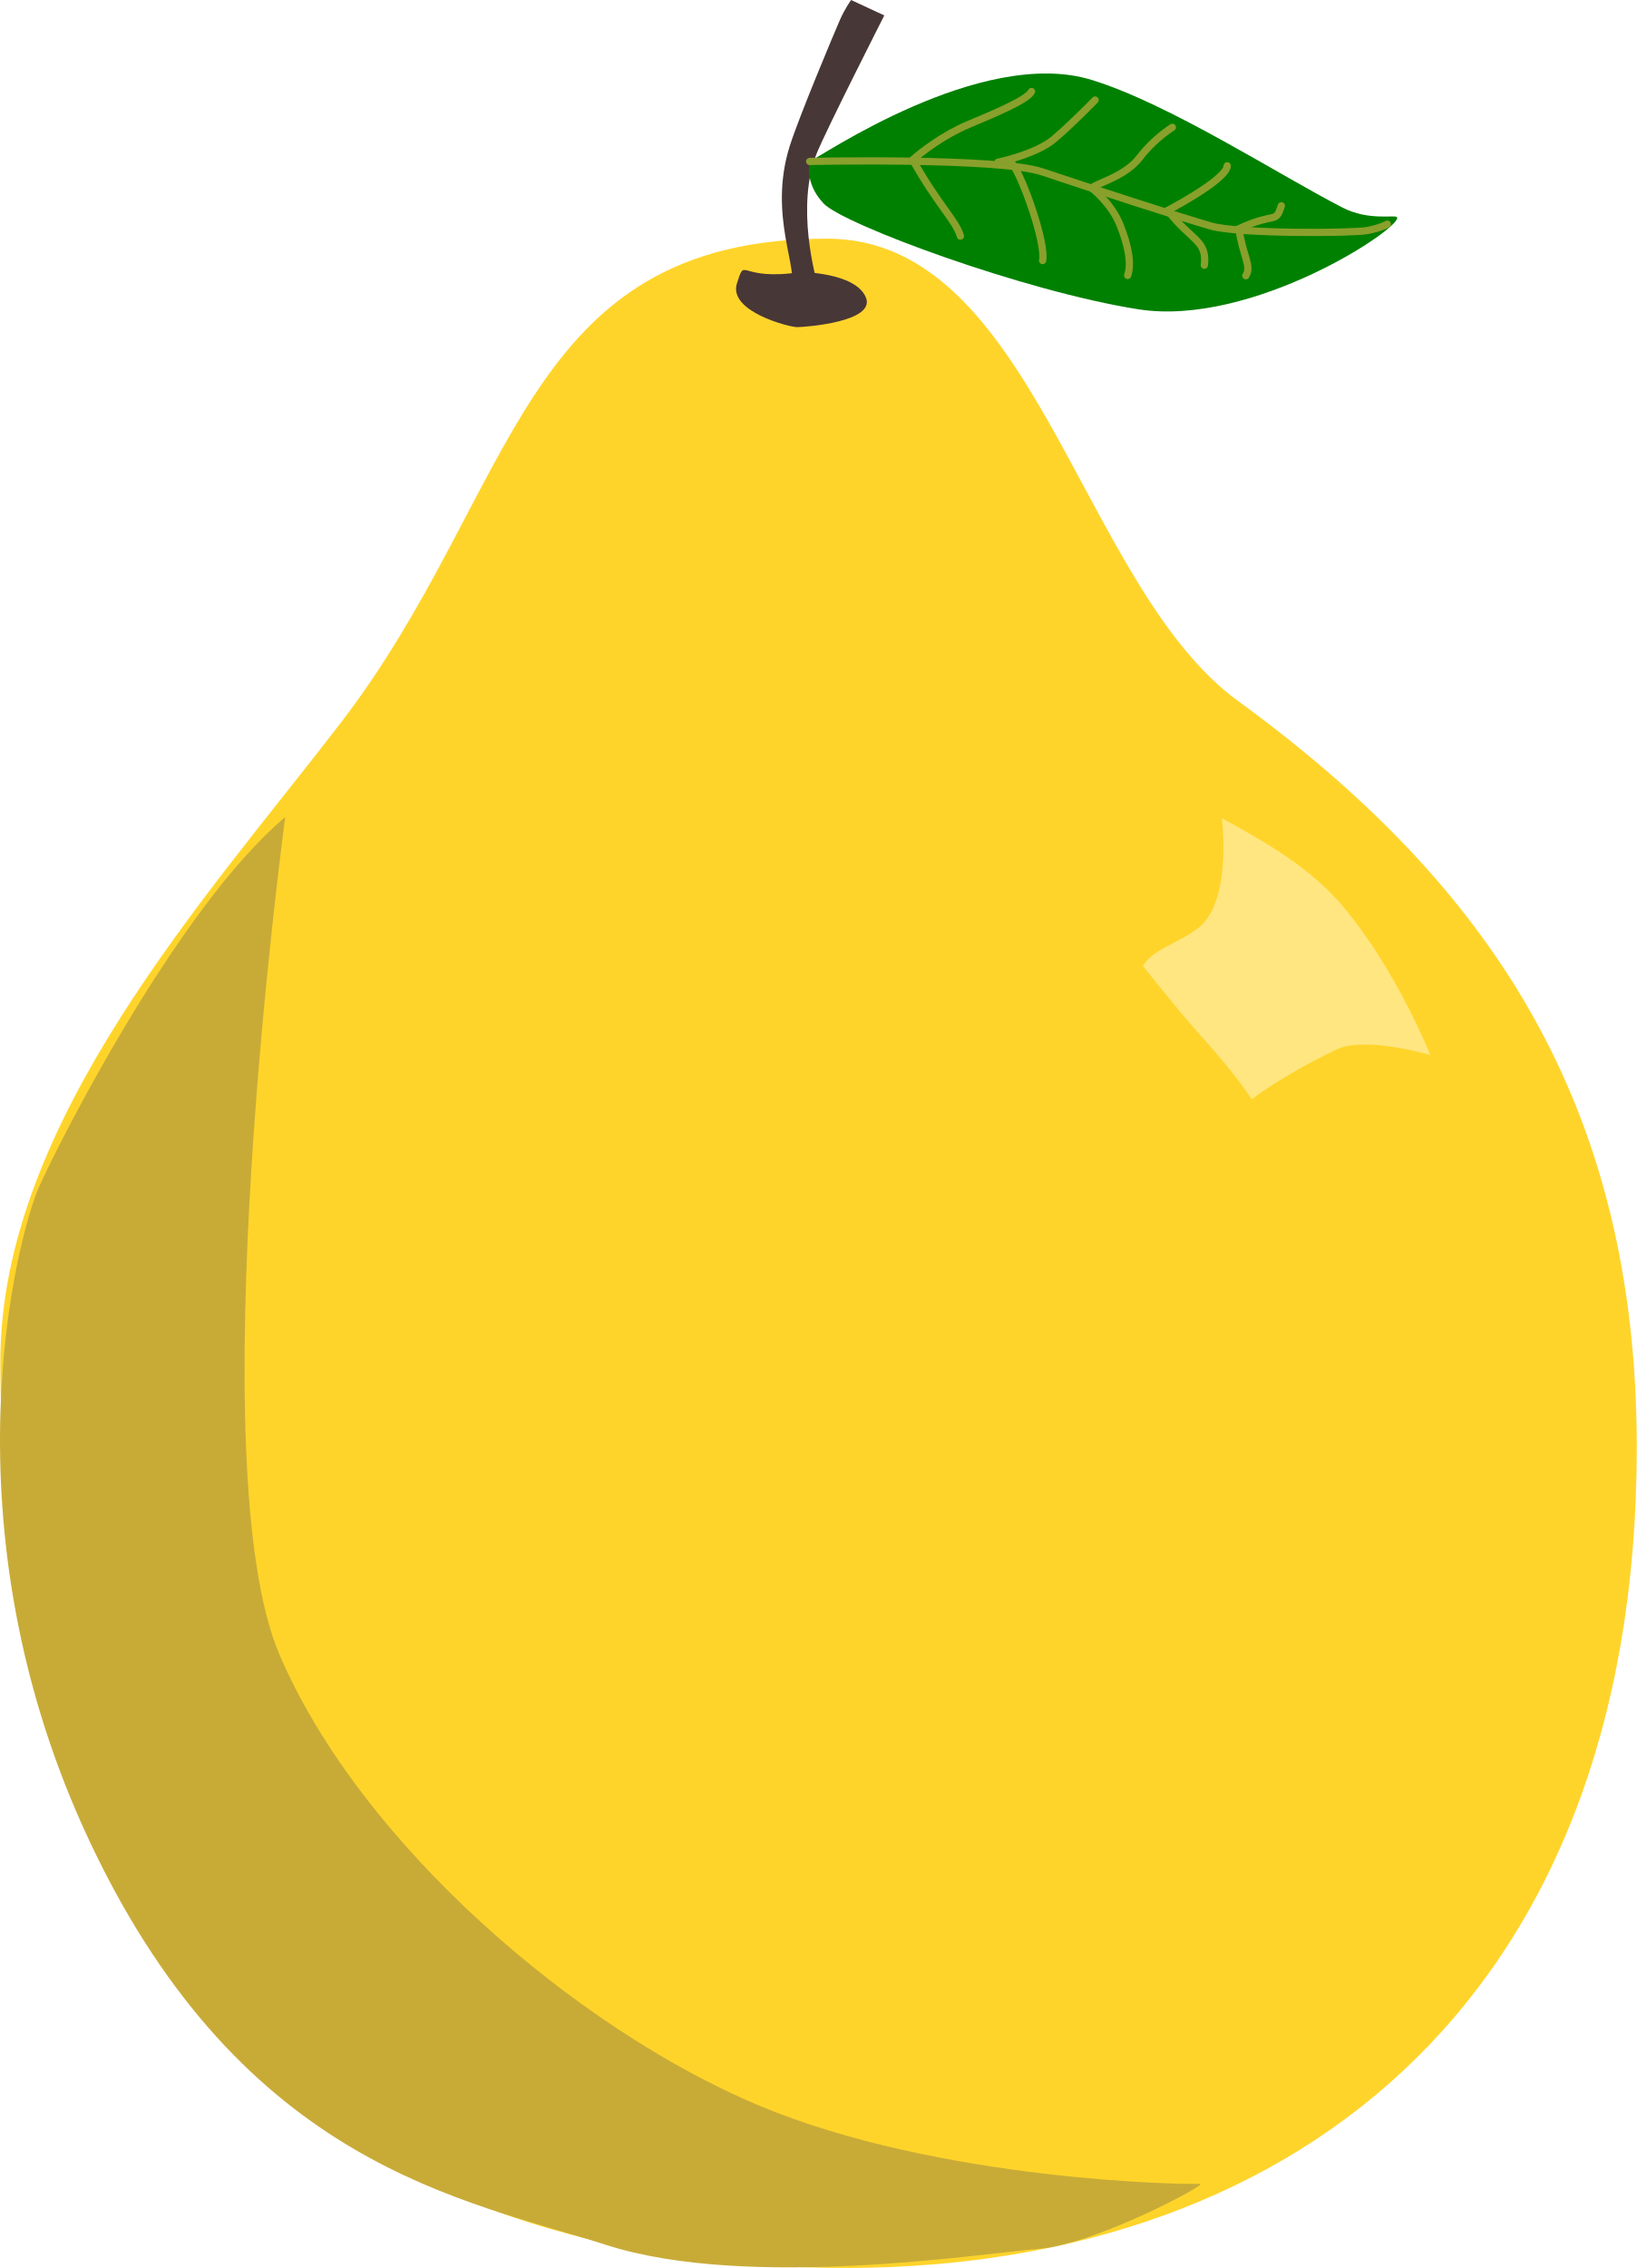
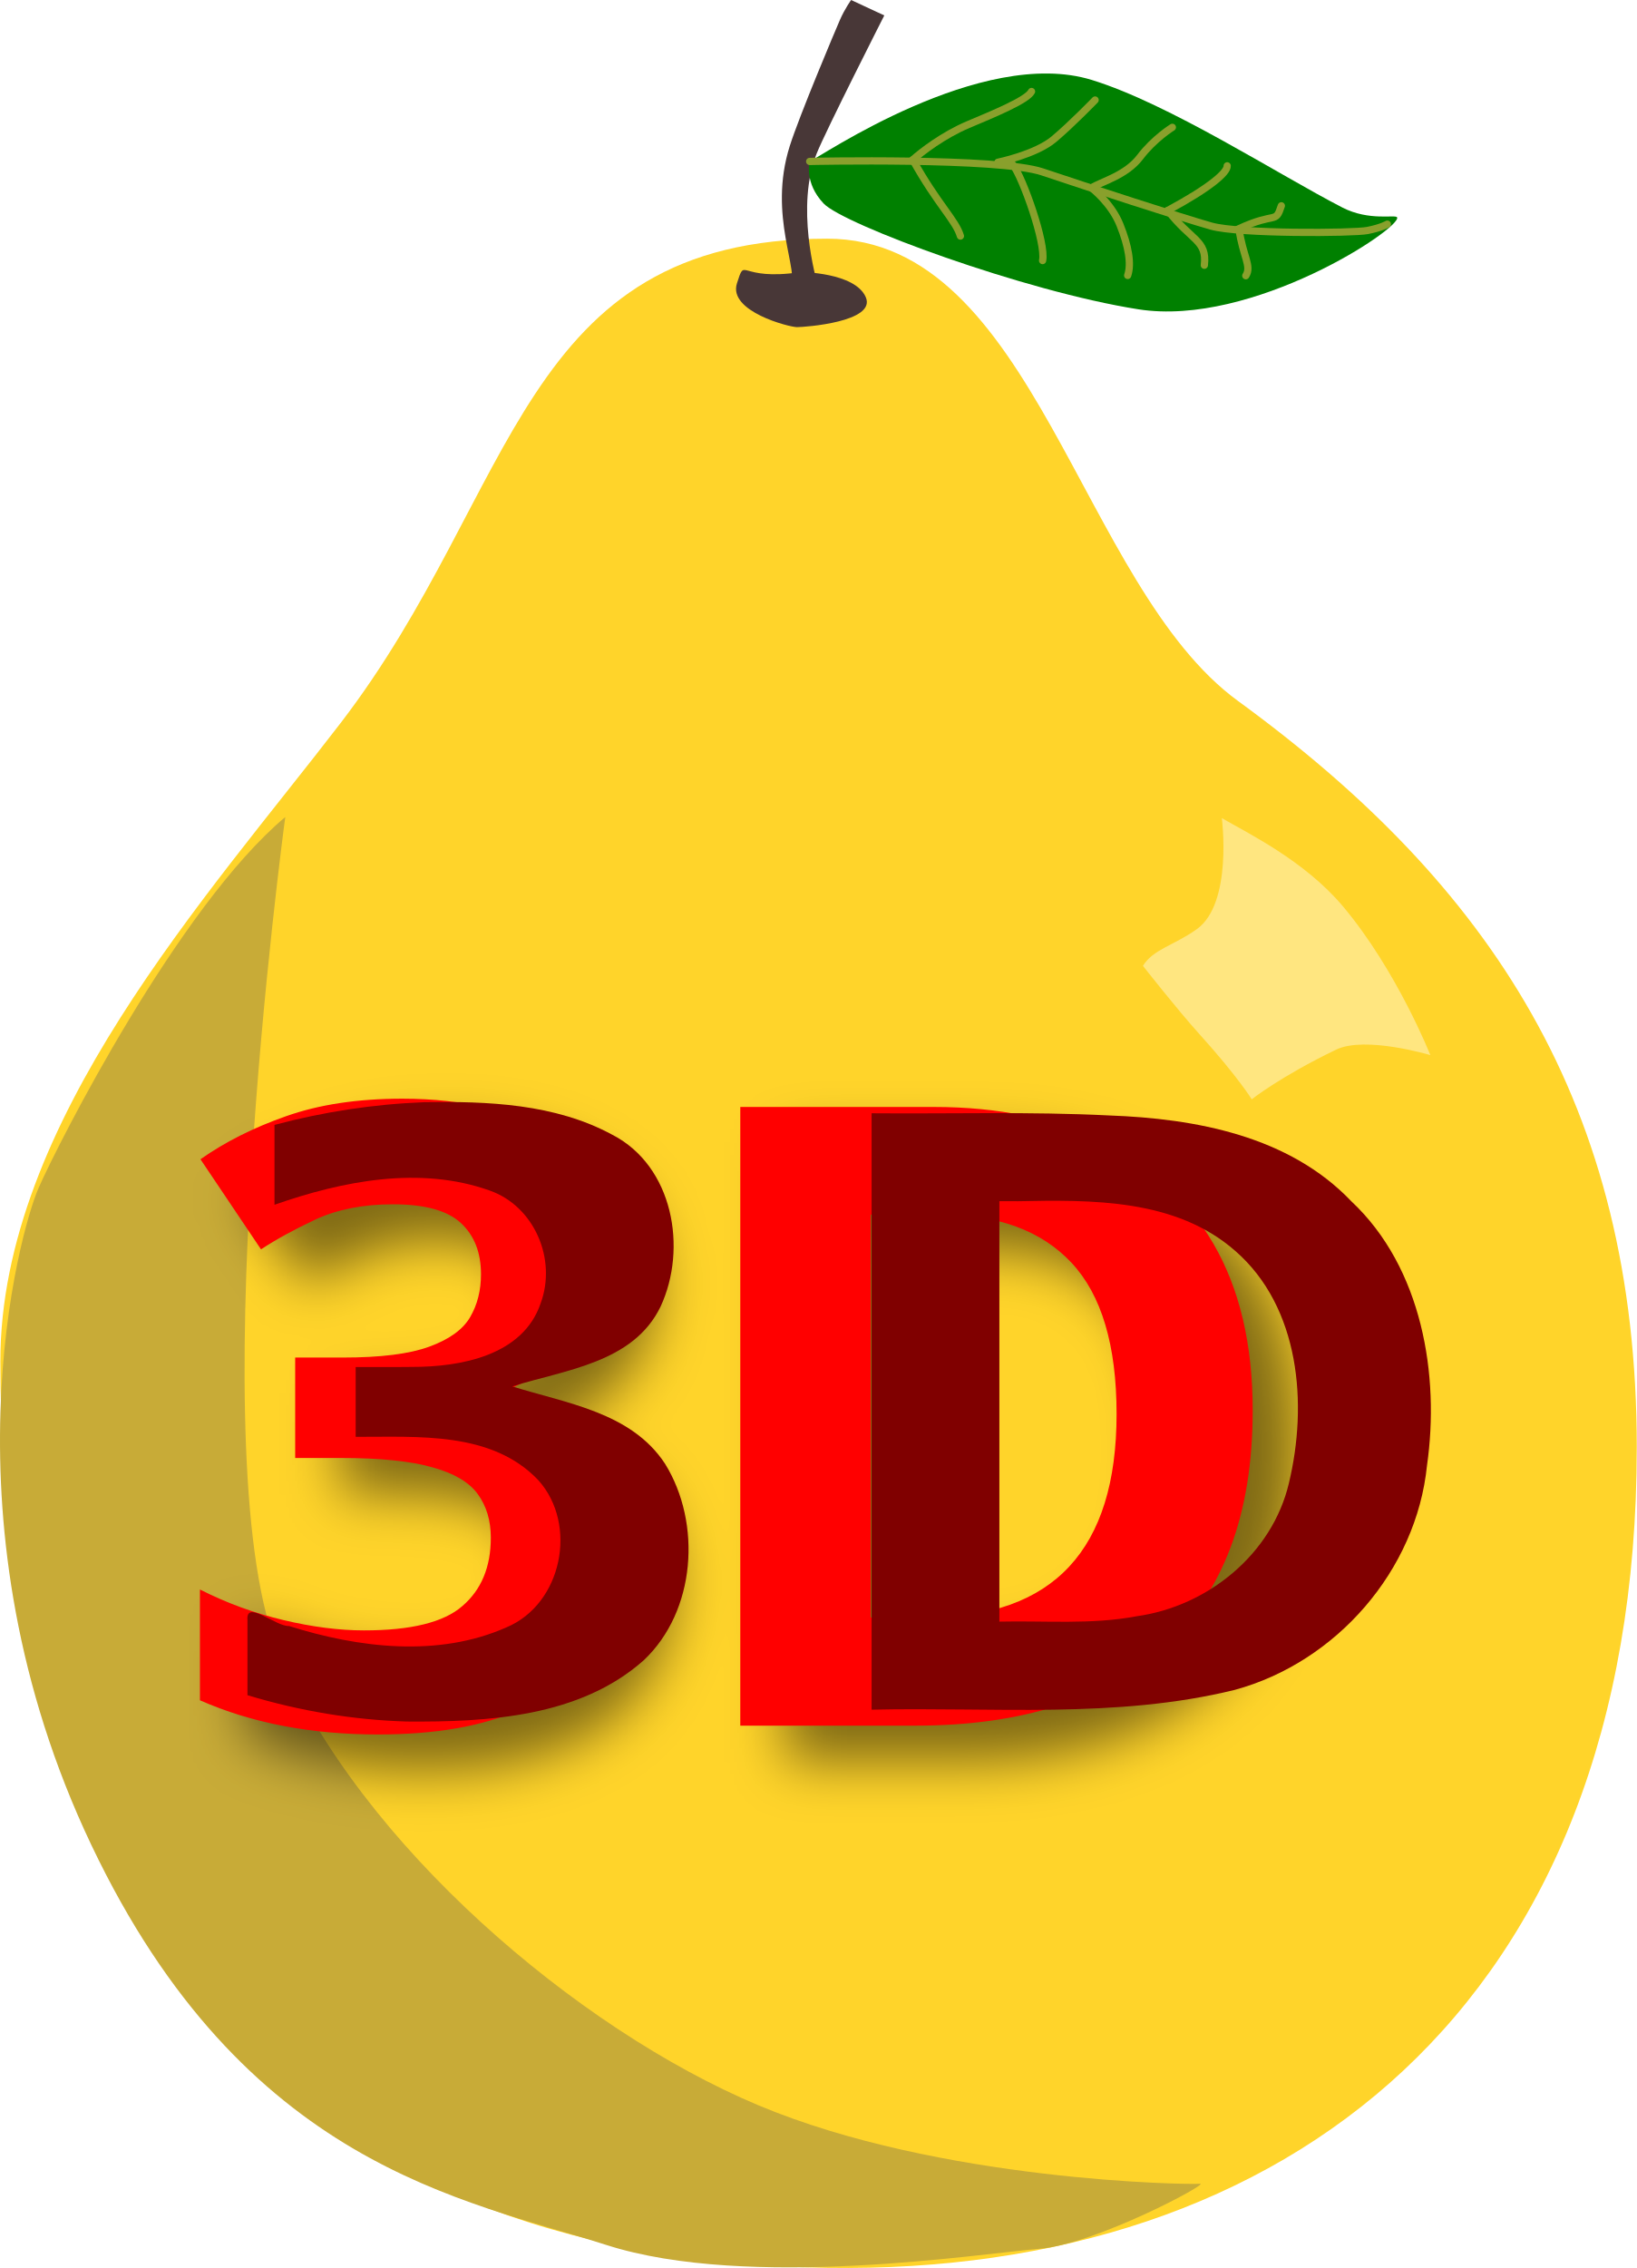
<svg xmlns="http://www.w3.org/2000/svg" width="49.411mm" height="68.447mm" viewBox="0 0 49.411 68.447" version="1.1" id="svg8">
-   <defs id="defs2" />
+   <defs id="defs2">
+     <filter style="color-interpolation-filters:sRGB" id="filter1012" x="-0.053" width="1.106" y="-0.098" height="1.197">
+       <feGaussianBlur stdDeviation="0.68" id="feGaussianBlur1014" />
+     </filter>
+   </defs>
  <g id="layer1" transform="translate(-63.58898,-26.03765)">
    <g id="g896" transform="matrix(0.5077215,0,0,0.5077215,31.30349,-1.036983)">
      <path id="path833" style="fill:#ffd42a;stroke-width:0.265;stroke-linecap:round;stroke-linejoin:round" d="m 160.909,139.375 c 0,33.307 -20.945,49.167 -48.136,48.754 -31.979,-0.485 -49.164,-20.571 -49.164,-53.878 0,-14.235 12.31,-27.63 20.23,-37.945 10.612,-13.821 10.62,-28.793 28.934,-28.793 12.339,10e-7 15.034,20.633 24.43,27.482 14.957,10.904 23.707,23.923 23.707,44.38 z" />
      <path style="fill:#483737;stroke:none;stroke-width:0.776px;stroke-linecap:butt;stroke-linejoin:miter;stroke-opacity:1" d="m 111.201,69.497 c -3.753,0.567 -3.263,-0.993 -3.795,0.674 -0.532,1.666 3.109,2.6 3.571,2.6 0.462,0 4.733,-0.307 4.089,-1.784 -0.644,-1.477 -3.865,-1.489 -3.865,-1.489 z" id="path836" />
      <path style="fill:#483737;stroke:none;stroke-width:0.439px;stroke-linecap:butt;stroke-linejoin:miter;stroke-opacity:1" d="m 110.572,70.516 c 0.629,-1.019 -1.355,-4.318 -0.022,-8.519 0.57,-1.797 2.694,-6.837 2.985,-7.499 0.291,-0.662 0.661,-1.172 0.661,-1.172 l 1.972,0.917 c 0,0 -3.461,6.813 -4.02,8.205 -1.255,3.124 -0.074,7.407 0.116,7.984 0.19,0.577 -1.692,0.085 -1.692,0.085 z" id="path838" />
      <g id="g873" transform="matrix(2.872543,0,0,2.872543,-210.1249,-126.4765)">
        <path style="fill:#008000;stroke:none;stroke-width:0.25;stroke-linecap:butt;stroke-linejoin:miter;stroke-opacity:1" d="m 112.046,65.934 c 0.182,-0.068 3.551,-2.393 5.84,-1.686 1.613,0.498 3.859,1.957 5.187,2.64 0.556,0.286 1.102,0.139 1.132,0.203 0.101,0.216 -2.991,2.273 -5.354,1.903 -2.363,-0.37 -6.103,-1.755 -6.515,-2.188 -0.412,-0.433 -0.29,-0.872 -0.29,-0.872 z" id="path840" />
        <path style="fill:none;stroke:#89a02c;stroke-width:0.15;stroke-linecap:round;stroke-linejoin:miter;stroke-miterlimit:4;stroke-dasharray:none;stroke-opacity:1" d="m 112.046,65.934 c 0,0 3.916,-0.085 4.814,0.216 0.898,0.302 2.91,0.957 3.497,1.122 0.587,0.165 2.944,0.148 3.234,0.091 0.29,-0.057 0.412,-0.131 0.412,-0.131" id="path842" />
        <path style="fill:none;stroke:#89a02c;stroke-width:0.15;stroke-linecap:round;stroke-linejoin:miter;stroke-miterlimit:4;stroke-dasharray:none;stroke-opacity:1" d="m 114.18,65.9 c 0.176,-0.16 0.635,-0.513 1.148,-0.729 0.513,-0.216 1.222,-0.507 1.31,-0.684" id="path844" />
        <path style="fill:none;stroke:#89a02c;stroke-width:0.15;stroke-linecap:round;stroke-linejoin:miter;stroke-miterlimit:4;stroke-dasharray:none;stroke-opacity:1" d="m 115.942,65.951 c 0,0 0.783,-0.16 1.161,-0.479 0.378,-0.319 0.851,-0.809 0.851,-0.809" id="path846" />
        <path style="fill:none;stroke:#89a02c;stroke-width:0.15;stroke-linecap:round;stroke-linejoin:miter;stroke-miterlimit:4;stroke-dasharray:none;stroke-opacity:1" d="m 117.879,66.481 c 0.209,-0.131 0.716,-0.256 1.006,-0.638 0.29,-0.382 0.668,-0.615 0.668,-0.615" id="path848" />
        <path style="fill:none;stroke:#89a02c;stroke-width:0.15;stroke-linecap:round;stroke-linejoin:miter;stroke-miterlimit:4;stroke-dasharray:none;stroke-opacity:1" d="m 119.459,66.948 c 0.898,-0.484 1.236,-0.792 1.229,-0.923" id="path850" />
        <path style="fill:none;stroke:#89a02c;stroke-width:0.15;stroke-linecap:round;stroke-linejoin:miter;stroke-miterlimit:4;stroke-dasharray:none;stroke-opacity:1" d="m 114.18,65.9 c 0.513,0.923 0.891,1.253 0.986,1.578" id="path852" />
        <path style="fill:none;stroke:#89a02c;stroke-width:0.15;stroke-linecap:round;stroke-linejoin:miter;stroke-miterlimit:4;stroke-dasharray:none;stroke-opacity:1" d="m 116.251,66 c 0.209,0.273 0.69,1.632 0.616,1.985" id="path854" />
        <path style="fill:none;stroke:#89a02c;stroke-width:0.15;stroke-linecap:round;stroke-linejoin:miter;stroke-miterlimit:4;stroke-dasharray:none;stroke-opacity:1" d="m 117.879,66.481 c 0,0 0.405,0.308 0.587,0.758 0.182,0.45 0.243,0.82 0.162,1.054" id="path856" />
        <path style="fill:none;stroke:#89a02c;stroke-width:0.15;stroke-linecap:round;stroke-linejoin:miter;stroke-miterlimit:4;stroke-dasharray:none;stroke-opacity:1" d="m 119.459,66.948 c 0.486,0.632 0.817,0.61 0.756,1.134" id="path858" />
        <path style="fill:none;stroke:#89a02c;stroke-width:0.15;stroke-linecap:round;stroke-linejoin:miter;stroke-miterlimit:4;stroke-dasharray:none;stroke-opacity:1" d="m 121.809,66.852 c -0.128,0.387 -0.095,0.114 -0.878,0.473 0.081,0.575 0.27,0.775 0.142,0.974" id="path860" />
      </g>
      <path style="fill:#c8ab37;stroke:none;stroke-width:0.265px;stroke-linecap:butt;stroke-linejoin:miter;stroke-opacity:1" d="m 80.552,101.89 c -0.115,0.806 -5.156,38.541 -0.344,49.788 4.812,11.247 17.645,22.235 28.453,26.779 10.808,4.544 25.626,4.737 26.276,4.673 0.649,-0.065 -6.225,3.609 -9.548,3.867 -3.323,0.258 -17.301,2.481 -25.741,-0.226 -8.44,-2.707 -21.54,-4.673 -30.63,-23.782 -9.09,-19.11 -4.277,-36.447 -3.132,-39.057 1.146,-2.61 8.288,-16.693 14.666,-22.042 z" id="path875" />
      <path style="fill:#ffe680;stroke:none;stroke-width:0.265px;stroke-linecap:butt;stroke-linejoin:miter;stroke-opacity:1" d="m 136.238,101.954 c 0,0 0.663,5.072 -1.494,6.606 -1.366,0.972 -2.586,1.185 -3.197,2.177 0,0 2.041,2.601 3.336,4.034 2.33,2.578 3.132,3.899 3.132,3.899 0,0 1.722,-1.366 5.021,-2.954 1.733,-0.834 5.6,0.327 5.6,0.327 0,0 -1.99,-5.029 -5.197,-8.843 -2.295,-2.73 -5.703,-4.372 -7.201,-5.245 z" id="path877" />
    </g>
+     <text xml:space="preserve" style="font-weight:bold;font-size:21.958px;line-height:1.25;font-family:Caveat;-inkscape-font-specification:'Caveat Bold';letter-spacing:0px;word-spacing:0px;fill:#000000;fill-opacity:0.5;stroke-width:0.549;filter:url(#filter1012)" x="74.317" y="75.936" id="text854" transform="matrix(1.190654,0,0,1.190654,-18.47967,-11.21994)">
+       <tspan id="tspan852" x="74.317" y="75.936" style="font-style:normal;font-variant:normal;font-weight:bold;font-stretch:normal;font-family:sans-serif;-inkscape-font-specification:'sans-serif Bold';fill:#000000;fill-opacity:0.5;stroke-width:0.549">3D</tspan>
+     </text>
+     <text xml:space="preserve" style="font-weight:bold;font-size:26.144px;line-height:1.25;font-family:Caveat;-inkscape-font-specification:'Caveat Bold';letter-spacing:0px;word-spacing:0px;stroke-width:0.654" x="68.625" y="78.116" id="text850">
+       <tspan id="tspan848" x="68.625" y="78.116" style="font-style:normal;font-variant:normal;font-weight:bold;font-stretch:normal;font-family:sans-serif;-inkscape-font-specification:'sans-serif Bold';fill:#ff0000;stroke-width:0.654">3D</tspan>
+     </text>
+     <g aria-label="3D" id="text1018" style="font-weight:bold;font-size:26.144px;line-height:1.25;font-family:Caveat;-inkscape-font-specification:'Caveat Bold';letter-spacing:0px;word-spacing:0px;fill:#800000;stroke-width:0.654" transform="translate(0.05749007,0.02148094)">
+       <path id="path1020" style="font-style:normal;font-variant:normal;font-weight:bold;font-stretch:normal;font-family:sans-serif;-inkscape-font-specification:'sans-serif Bold';fill:#800000;stroke-width:0.654" d="m 76.32,59.281 c -1.52,0.059 -3.032,0.292 -4.502,0.684 0,0.803 0,1.607 0,2.41 2.051,-0.718 4.388,-1.18 6.494,-0.43 1.353,0.474 2.031,2.075 1.543,3.398 -0.533,1.588 -2.421,1.928 -3.888,1.926 -0.566,0.008 -1.132,5.4e-4 -1.698,0.003 0,0.702 0,1.405 0,2.107 1.871,0.007 4.109,-0.176 5.516,1.311 1.2,1.337 0.716,3.736 -0.965,4.439 -2.065,0.916 -4.469,0.619 -6.565,-0.041 -0.396,0.021 -1.306,-0.808 -1.253,-0.182 0,0.757 0,1.514 0,2.27 1.608,0.487 3.223,0.747 4.807,0.795 2.46,0.018 5.223,-0.134 7.156,-1.849 1.573,-1.482 1.756,-4.132 0.644,-5.929 -1.02,-1.558 -2.977,-1.823 -4.613,-2.336 1.6,-0.503 3.655,-0.709 4.477,-2.408 0.818,-1.76 0.379,-4.241 -1.454,-5.185 -1.73,-0.94 -3.773,-1.017 -5.699,-0.984 z" />
+       <path id="path1022" style="font-style:normal;font-variant:normal;font-weight:bold;font-stretch:normal;font-family:sans-serif;-inkscape-font-specification:'sans-serif Bold';fill:#800000;stroke-width:0.654" d="m 89.844,77.613 c 3.651,-0.085 7.377,0.283 10.959,-0.596 3.067,-0.832 5.488,-3.602 5.808,-6.777 0.388,-2.712 -0.142,-5.963 -2.286,-7.971 -1.879,-1.972 -4.7,-2.495 -7.31,-2.589 -2.388,-0.12 -4.781,-0.045 -7.171,-0.066 0,6 0,12 0,18 z m 4.387,-15.344 c 2.253,-0.045 4.793,-0.081 6.592,1.5 1.956,1.705 2.191,4.629 1.618,7.01 -0.506,2.14 -2.449,3.715 -4.592,4.014 -1.367,0.26 -2.766,0.131 -4.148,0.163 0,-4.229 0,-8.458 0,-12.688 0.176,0 0.353,0 0.529,0 z" />
+     </g>
  </g>
</svg>
